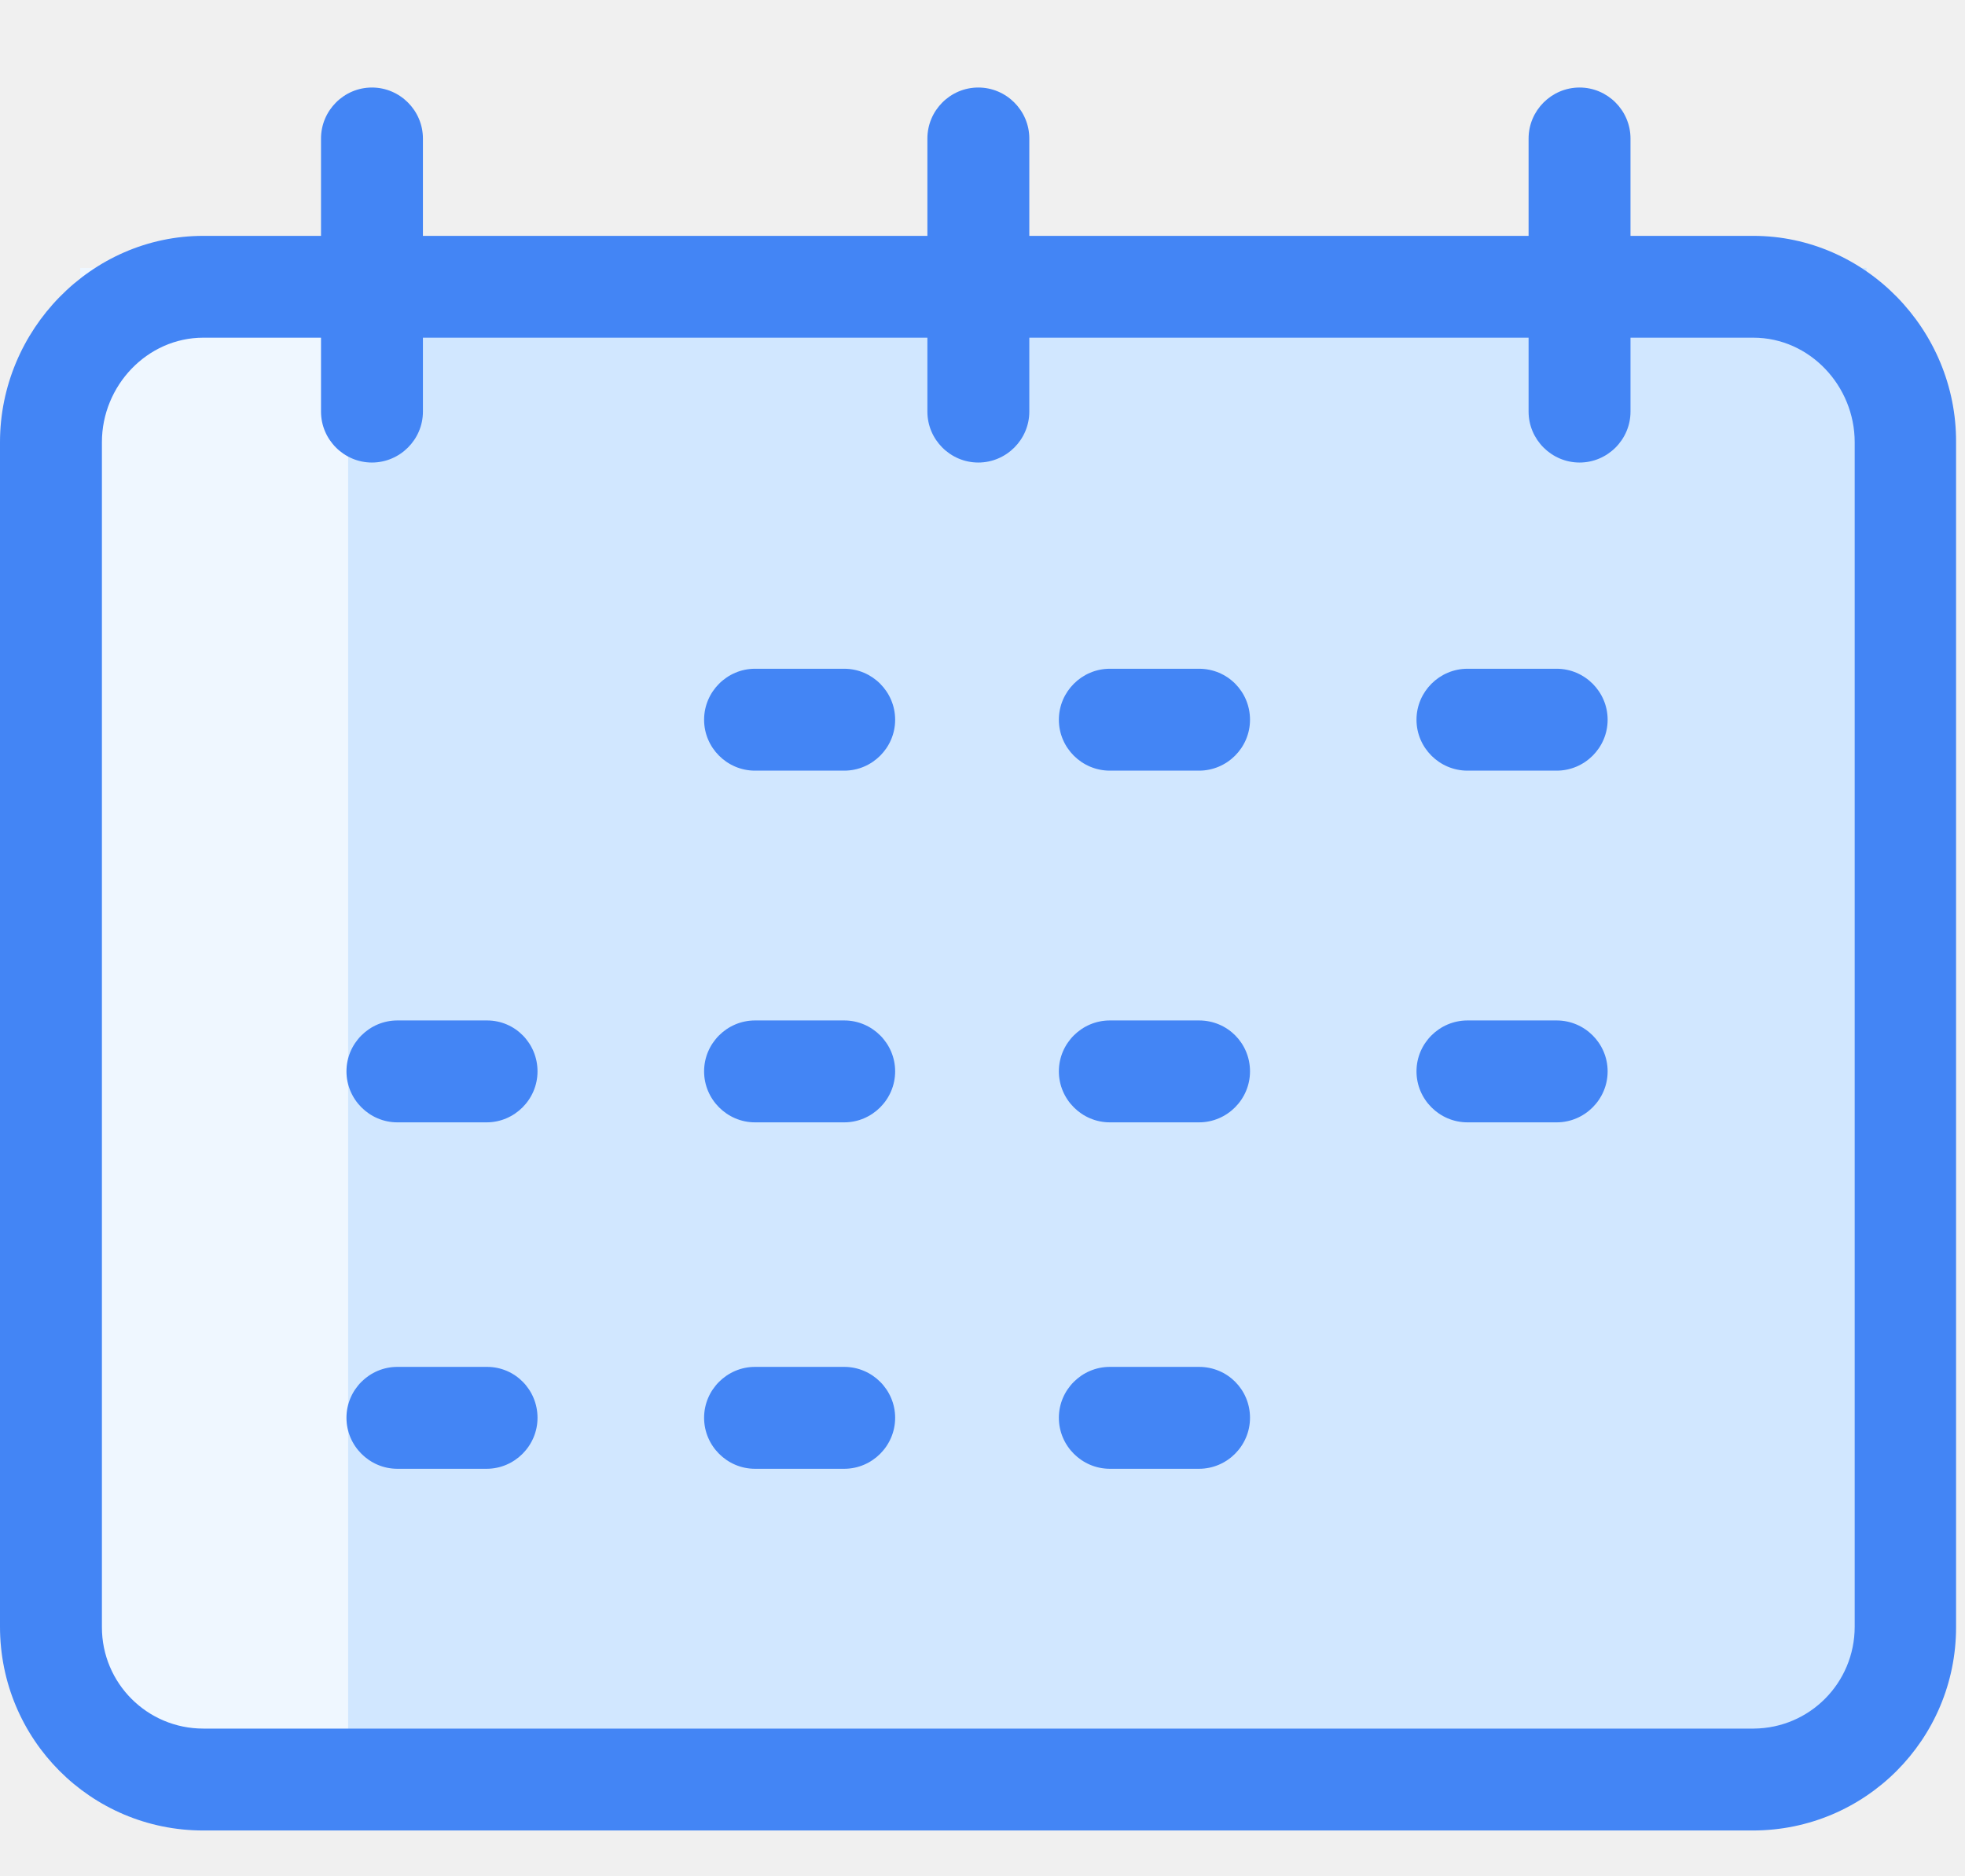
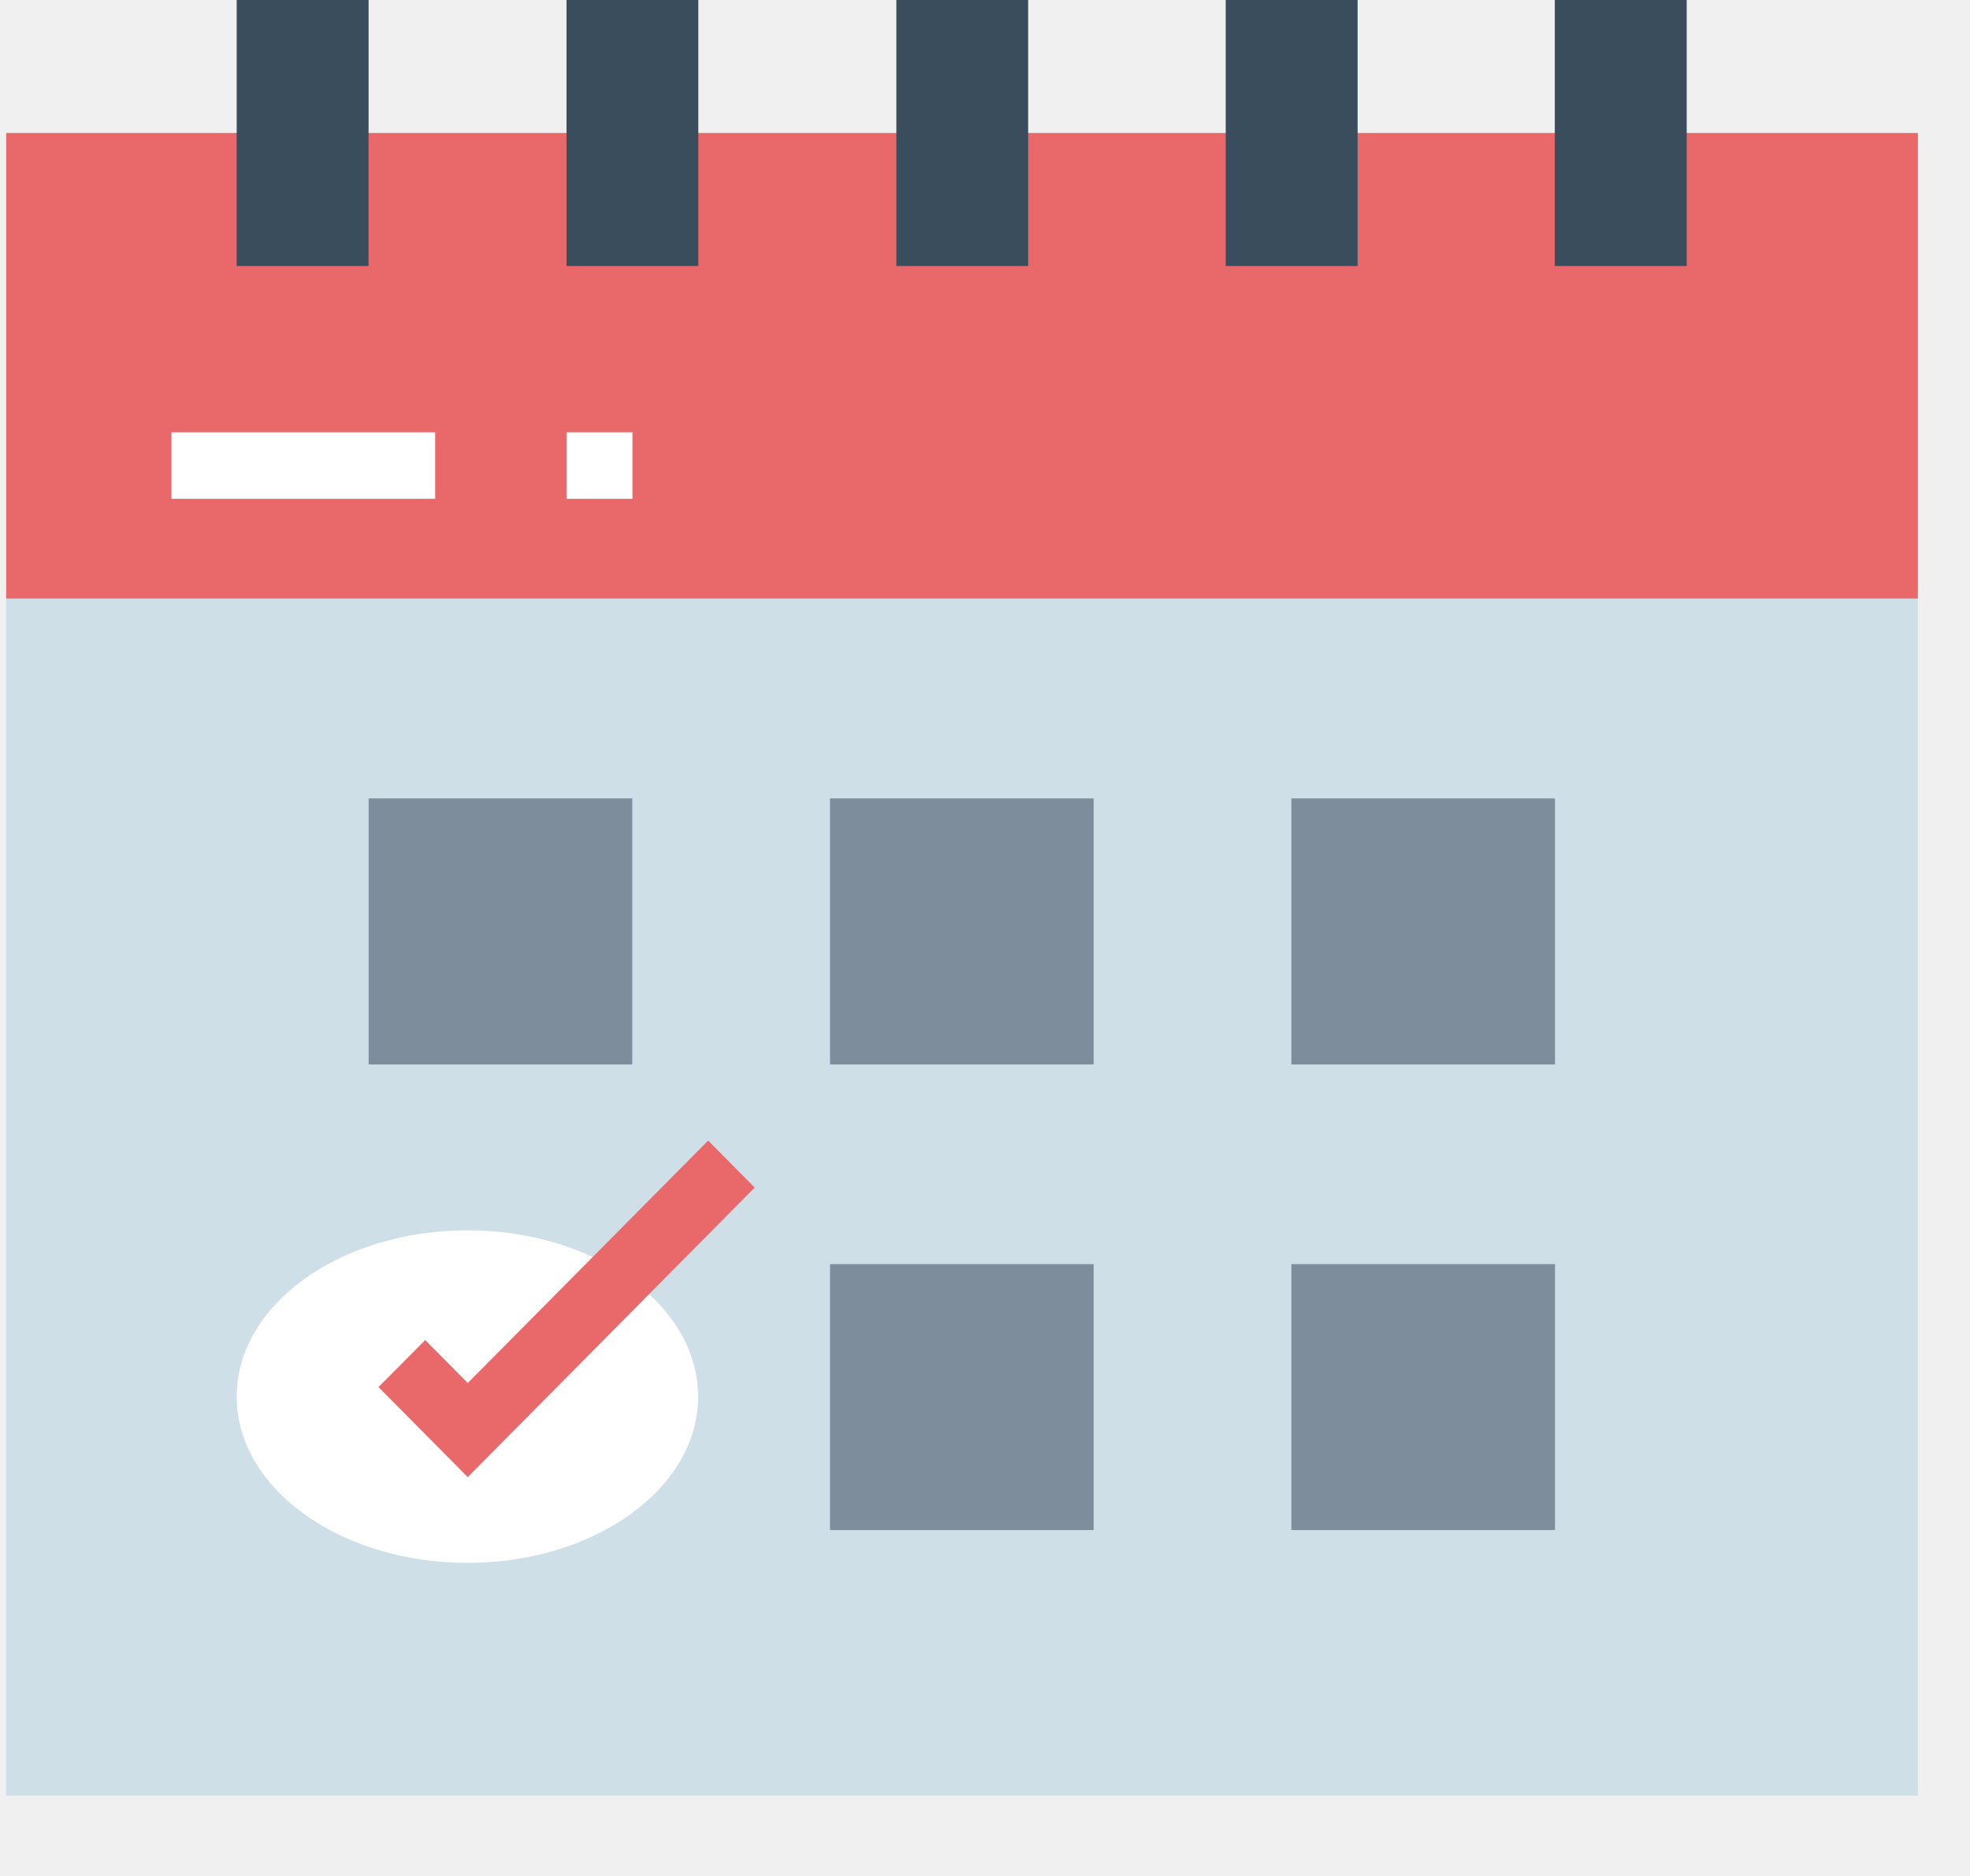
- <svg xmlns="http://www.w3.org/2000/svg" width="22" height="21" viewBox="0 0 22 21" fill="none">
-   <rect x="0.898" y="3" width="17" height="17" fill="#EFF7FF" />
-   <rect x="3.898" y="3" width="17" height="17" fill="#D1E7FF" />
-   <path d="M19.63 2.641H18.255V1.551C18.255 1.237 17.998 0.98 17.685 0.98C17.371 0.98 17.114 1.237 17.114 1.551V2.641H11.524V1.551C11.524 1.237 11.267 0.98 10.953 0.98C10.639 0.98 10.383 1.237 10.383 1.551V2.641H4.735V1.551C4.735 1.237 4.478 0.98 4.164 0.98C3.851 0.98 3.594 1.237 3.594 1.551V2.641H2.276C1.021 2.641 0 3.696 0 4.951V18.214C0 19.475 1.015 20.496 2.276 20.496H19.624C20.885 20.496 21.9 19.475 21.9 18.22V4.951C21.906 3.696 20.885 2.641 19.63 2.641ZM20.765 18.214C20.765 18.842 20.263 19.35 19.636 19.355H19.63H2.276C1.649 19.355 1.141 18.848 1.141 18.22V18.214V4.951C1.141 4.318 1.649 3.781 2.276 3.781H3.594V4.609C3.594 4.922 3.851 5.179 4.164 5.179C4.478 5.179 4.735 4.922 4.735 4.609V3.781H10.383V4.609C10.383 4.922 10.639 5.179 10.953 5.179C11.267 5.179 11.524 4.922 11.524 4.609V3.781H17.114V4.609C17.114 4.922 17.371 5.179 17.685 5.179C17.998 5.179 18.255 4.922 18.255 4.609V3.781H19.63C20.263 3.781 20.765 4.323 20.765 4.951V18.214Z" fill="#4385F5" />
-   <path d="M9.452 7.488H8.453C8.14 7.488 7.883 7.745 7.883 8.059C7.883 8.373 8.14 8.629 8.453 8.629H9.452C9.765 8.629 10.022 8.373 10.022 8.059C10.022 7.745 9.765 7.488 9.452 7.488Z" fill="#4385F5" />
-   <path d="M13.424 7.488H12.426C12.112 7.488 11.855 7.745 11.855 8.059C11.855 8.373 12.112 8.629 12.426 8.629H13.424C13.738 8.629 13.995 8.373 13.995 8.059C13.995 7.745 13.744 7.488 13.424 7.488Z" fill="#4385F5" />
-   <path d="M17.428 7.488H16.43C16.116 7.488 15.859 7.745 15.859 8.059C15.859 8.373 16.116 8.629 16.43 8.629H17.428C17.742 8.629 17.999 8.373 17.999 8.059C17.999 7.745 17.742 7.488 17.428 7.488Z" fill="#4385F5" />
-   <path d="M9.452 11.426H8.453C8.14 11.426 7.883 11.682 7.883 11.996C7.883 12.31 8.14 12.567 8.453 12.567H9.452C9.765 12.567 10.022 12.31 10.022 11.996C10.022 11.682 9.765 11.426 9.452 11.426Z" fill="#4385F5" />
-   <path d="M5.453 11.426H4.449C4.136 11.426 3.879 11.682 3.879 11.996C3.879 12.31 4.136 12.567 4.449 12.567H5.448C5.761 12.567 6.018 12.31 6.018 11.996C6.018 11.682 5.767 11.426 5.453 11.426Z" fill="#4385F5" />
-   <path d="M13.424 11.426H12.426C12.112 11.426 11.855 11.682 11.855 11.996C11.855 12.31 12.112 12.567 12.426 12.567H13.424C13.738 12.567 13.995 12.31 13.995 11.996C13.995 11.682 13.744 11.426 13.424 11.426Z" fill="#4385F5" />
-   <path d="M17.428 11.426H16.43C16.116 11.426 15.859 11.682 15.859 11.996C15.859 12.31 16.116 12.567 16.43 12.567H17.428C17.742 12.567 17.999 12.31 17.999 11.996C17.999 11.682 17.742 11.426 17.428 11.426Z" fill="#4385F5" />
-   <path d="M9.452 15.305H8.453C8.14 15.305 7.883 15.561 7.883 15.875C7.883 16.189 8.14 16.446 8.453 16.446H9.452C9.765 16.446 10.022 16.189 10.022 15.875C10.022 15.561 9.765 15.305 9.452 15.305Z" fill="#4385F5" />
-   <path d="M5.453 15.305H4.449C4.136 15.305 3.879 15.561 3.879 15.875C3.879 16.189 4.136 16.446 4.449 16.446H5.448C5.761 16.446 6.018 16.189 6.018 15.875C6.018 15.561 5.767 15.305 5.453 15.305Z" fill="#4385F5" />
-   <path d="M13.424 15.305H12.426C12.112 15.305 11.855 15.561 11.855 15.875C11.855 16.189 12.112 16.446 12.426 16.446H13.424C13.738 16.446 13.995 16.189 13.995 15.875C13.995 15.561 13.744 15.305 13.424 15.305Z" fill="#4385F5" />
+ <svg xmlns="http://www.w3.org/2000/svg" width="21" height="20" viewBox="0 0 21 20" fill="none">
+   <path d="M0.066 1.418H20.444V19.143H0.066V1.418Z" fill="#CFDFE8" />
+   <path d="M0.066 1.418H20.444V6.381H0.066V1.418Z" fill="#E9686A" />
+   <path d="M3.93 8.512H6.74V11.348H3.93V8.512Z" fill="#7D8D9C" />
+   <path d="M8.848 8.512H11.658V11.348H8.848V8.512Z" fill="#7D8D9C" />
+   <path d="M13.766 8.512H16.576V11.348H13.766V8.512Z" fill="#7D8D9C" />
+   <path d="M8.848 13.477H11.658V16.312H8.848V13.477Z" fill="#7D8D9C" />
+   <path d="M13.766 13.477H16.576V16.312H13.766V13.477Z" fill="#7D8D9C" />
+   <path d="M7.442 14.89C7.442 13.911 6.341 13.117 4.983 13.117C3.624 13.117 2.523 13.911 2.523 14.89C2.523 15.868 3.624 16.662 4.983 16.662C6.341 16.662 7.442 15.868 7.442 14.89Z" fill="white" />
+   <path d="M4.986 15.748L4.035 14.788L4.532 14.287L4.986 14.745L7.549 12.16L8.045 12.661L4.986 15.748Z" fill="#E9686A" />
+   <path d="M1.828 4.609H4.639V5.318H1.828V4.609Z" fill="white" />
+   <path d="M6.039 4.609H6.742V5.318H6.039V4.609Z" fill="white" />
+   <path d="M9.555 0H10.96V2.836H9.555V0Z" fill="#394D5C" />
+   <path d="M13.066 0H14.472V2.836H13.066V0Z" fill="#394D5C" />
+   <path d="M2.523 0H3.929V2.836H2.523V0Z" fill="#394D5C" />
+   <path d="M6.039 0H7.444V2.836H6.039V0Z" fill="#394D5C" />
+   <path d="M16.574 0H17.98V2.836H16.574V0Z" fill="#394D5C" />
</svg>
